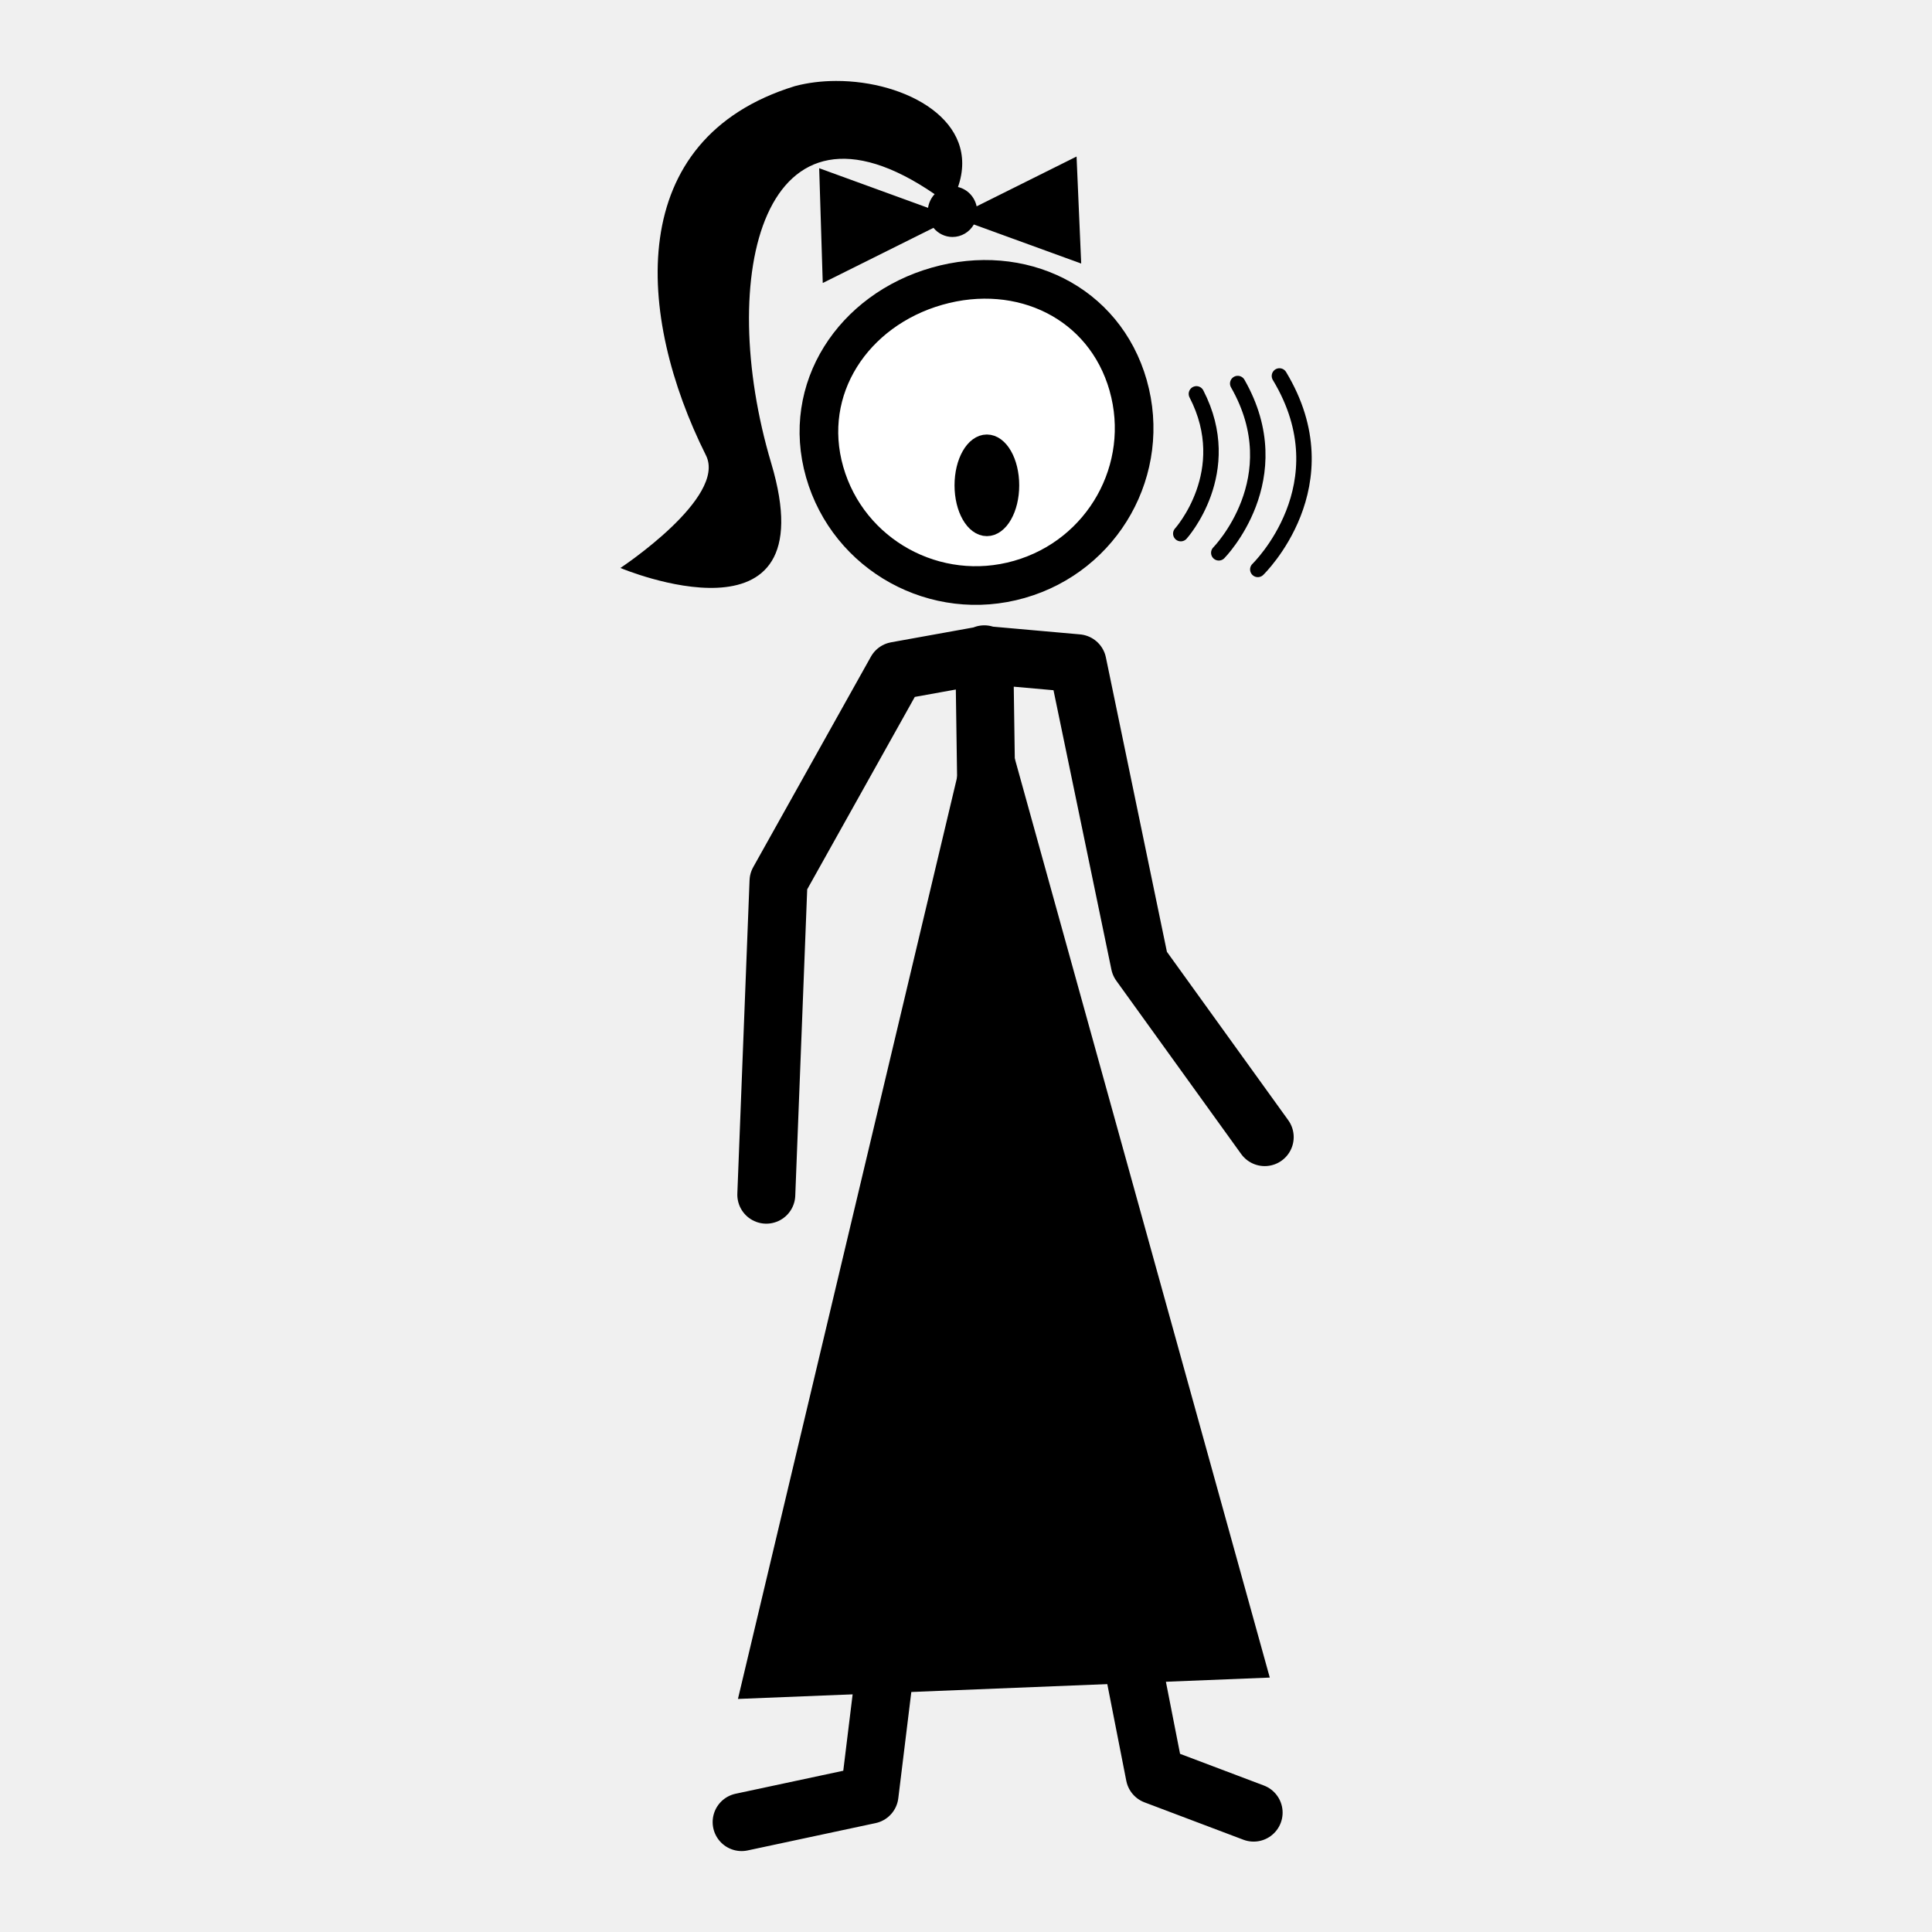
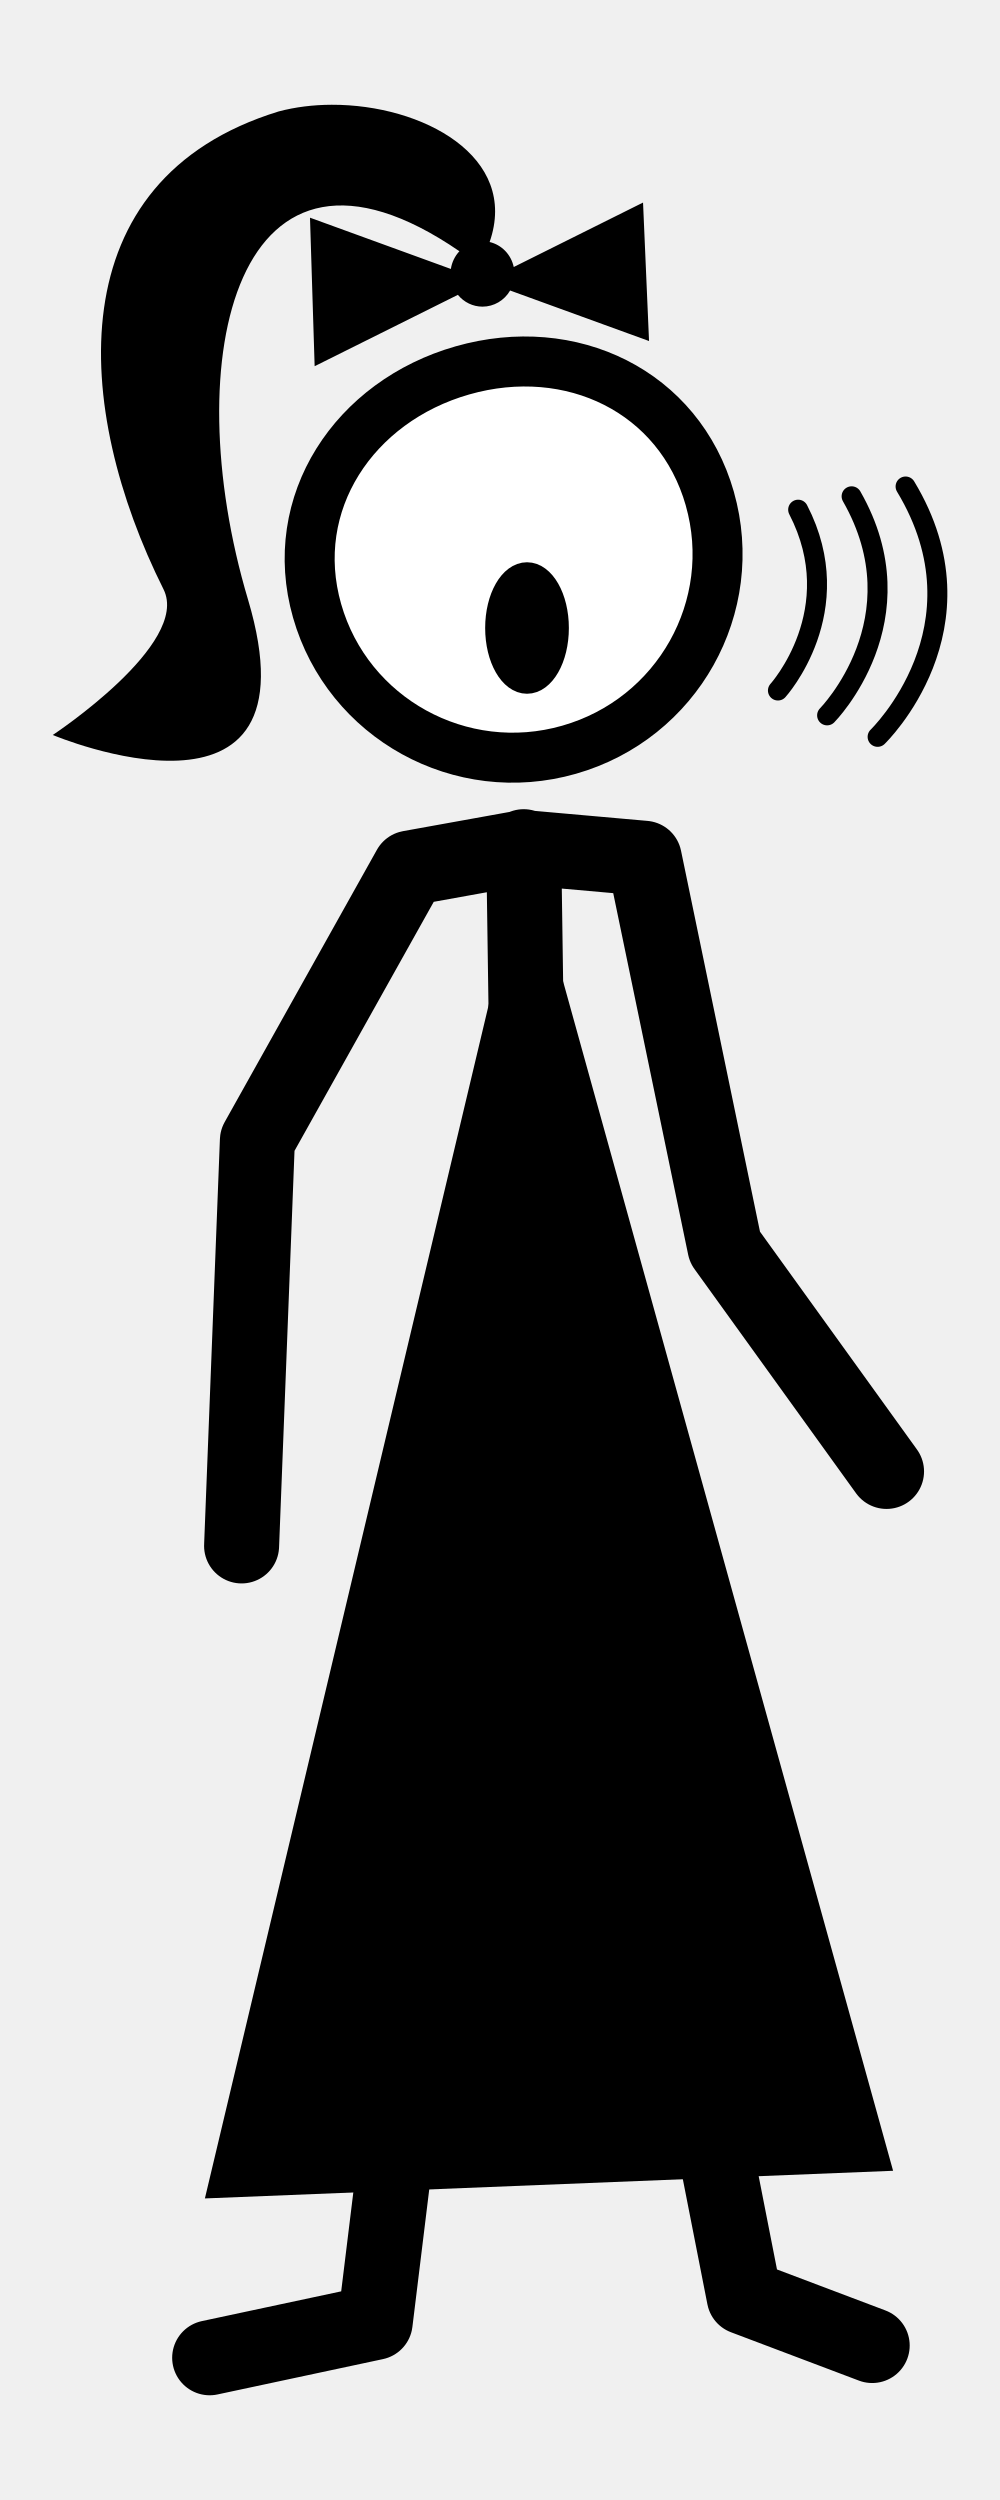
- <svg xmlns="http://www.w3.org/2000/svg" xml:space="preserve" width="100" height="100" version="1.1" id="svg7">
+ <svg xmlns="http://www.w3.org/2000/svg" xml:space="preserve" width="40" height="100" version="1.1" id="svg7">
  <defs id="defs7" />
-   <g id="g36" transform="translate(12.88158,0.7859468)" style="display:inline">
+   <g id="g36" transform="translate(-17.11838,0.7863045)" style="display:inline">
    <path id="path4" style="display:inline;fill:none;stroke:#000000;stroke-width:3;stroke-linecap:round;stroke-linejoin:round;stroke-miterlimit:4.7;stroke-dasharray:none;stroke-opacity:1" d="m 26.782,61.051 0.632,-16.222 6.091,-10.893 4.552,-0.821 4.833,0.429 3.224,15.554 6.466,8.973 m -0.574,34.964 -5.119,-1.935 -6.228,-31.707 -2.232,-1.2 -2.237,0.732 -4.065,33.186 -6.62,1.414 M 38.426,58.12 38.066,33.081" />
    <path id="path19" style="fill:none;stroke:#000000;stroke-width:0.8;stroke-linecap:round;stroke-linejoin:round;stroke-miterlimit:4.7" d="m 53.342,18.674 c 3.409,5.645 -1.119,10.013 -1.119,10.013 v 0 m -1.04,-9.621 c 2.813,4.921 -0.98,8.762 -0.98,8.762 v 0 m -1.158,-8.227 c 2.084,4.035 -0.809,7.233 -0.809,7.233 v 0" />
    <path d="m 45.511,19.162 c 1.227,4.315 -1.29,8.803 -5.629,10.041 -4.33,1.241 -8.851,-1.252 -10.08,-5.557 -1.23,-4.308 1.479,-8.381 5.818,-9.618 4.339,-1.237 8.662,0.826 9.892,5.134" style="display:inline;fill:#ffffff;stroke:#000000;stroke-width:2;stroke-linecap:round;stroke-linejoin:round;stroke-miterlimit:4.7;stroke-dasharray:none;stroke-opacity:1" id="path7" />
    <path id="path8" style="stroke:#000000;stroke-width:0.8;stroke-linecap:round;stroke-linejoin:round;stroke-miterlimit:4.7" d="m 39.473,24.334 a 1.274,2.23 0 0 1 -1.274,2.23 1.274,2.23 0 0 1 -1.274,-2.23 1.274,2.23 0 0 1 1.274,-2.23 1.274,2.23 0 0 1 1.274,2.23 z" />
-     <path id="path35" style="stroke:none;stroke-width:0.8;stroke-linecap:round;stroke-linejoin:round;stroke-miterlimit:4.7;fill:#000000" d="M 30.386 3.404 C 29.654 3.406 28.932 3.493 28.263 3.671 C 19.392 6.398 20.045 15.559 23.659 22.784 C 24.751 24.966 19.23 28.612 19.23 28.612 C 19.23 28.612 30.009 33.151 27.038 23.193 C 24.15 13.512 26.589 3.149 35.495 9.263 A 1.282 1.311 0 0 0 35.154 9.972 L 29.519 7.921 L 29.704 13.862 L 35.435 11.007 A 1.282 1.311 0 0 0 36.419 11.48 A 1.282 1.311 0 0 0 37.525 10.833 L 43.081 12.855 L 42.841 7.316 L 37.669 9.894 A 1.282 1.311 0 0 0 36.704 8.894 C 37.893 5.476 34.02 3.393 30.386 3.404 z " />
+     <path id="path35" style="fill:#000000;stroke:none;stroke-width:0.8;stroke-linecap:round;stroke-linejoin:round;stroke-miterlimit:4.7" d="m 30.386,3.404 c -0.732,0.002 -1.454,0.09 -2.123,0.268 -8.871,2.727 -8.218,11.888 -4.604,19.113 1.091,2.182 -4.43,5.828 -4.43,5.828 0,0 10.779,4.538 7.809,-5.42 C 24.15,13.512 26.589,3.149 35.495,9.263 a 1.282,1.311 0 0 0 -0.342,0.709 l -5.635,-2.051 0.186,5.941 5.73,-2.855 a 1.282,1.311 0 0 0 0.984,0.473 1.282,1.311 0 0 0 1.105,-0.646 l 5.557,2.021 -0.24,-5.539 -5.172,2.578 a 1.282,1.311 0 0 0 -0.965,-1 C 37.893,5.476 34.02,3.393 30.386,3.404 Z" />
    <path style="fill:#000000;stroke:none;stroke-width:0.8;stroke-linecap:round;stroke-linejoin:round;stroke-miterlimit:4.7;stroke-opacity:1" d="M 38.16,33.126 25.314,87.151 52.842,86.045 Z" id="path36" />
  </g>
</svg>
